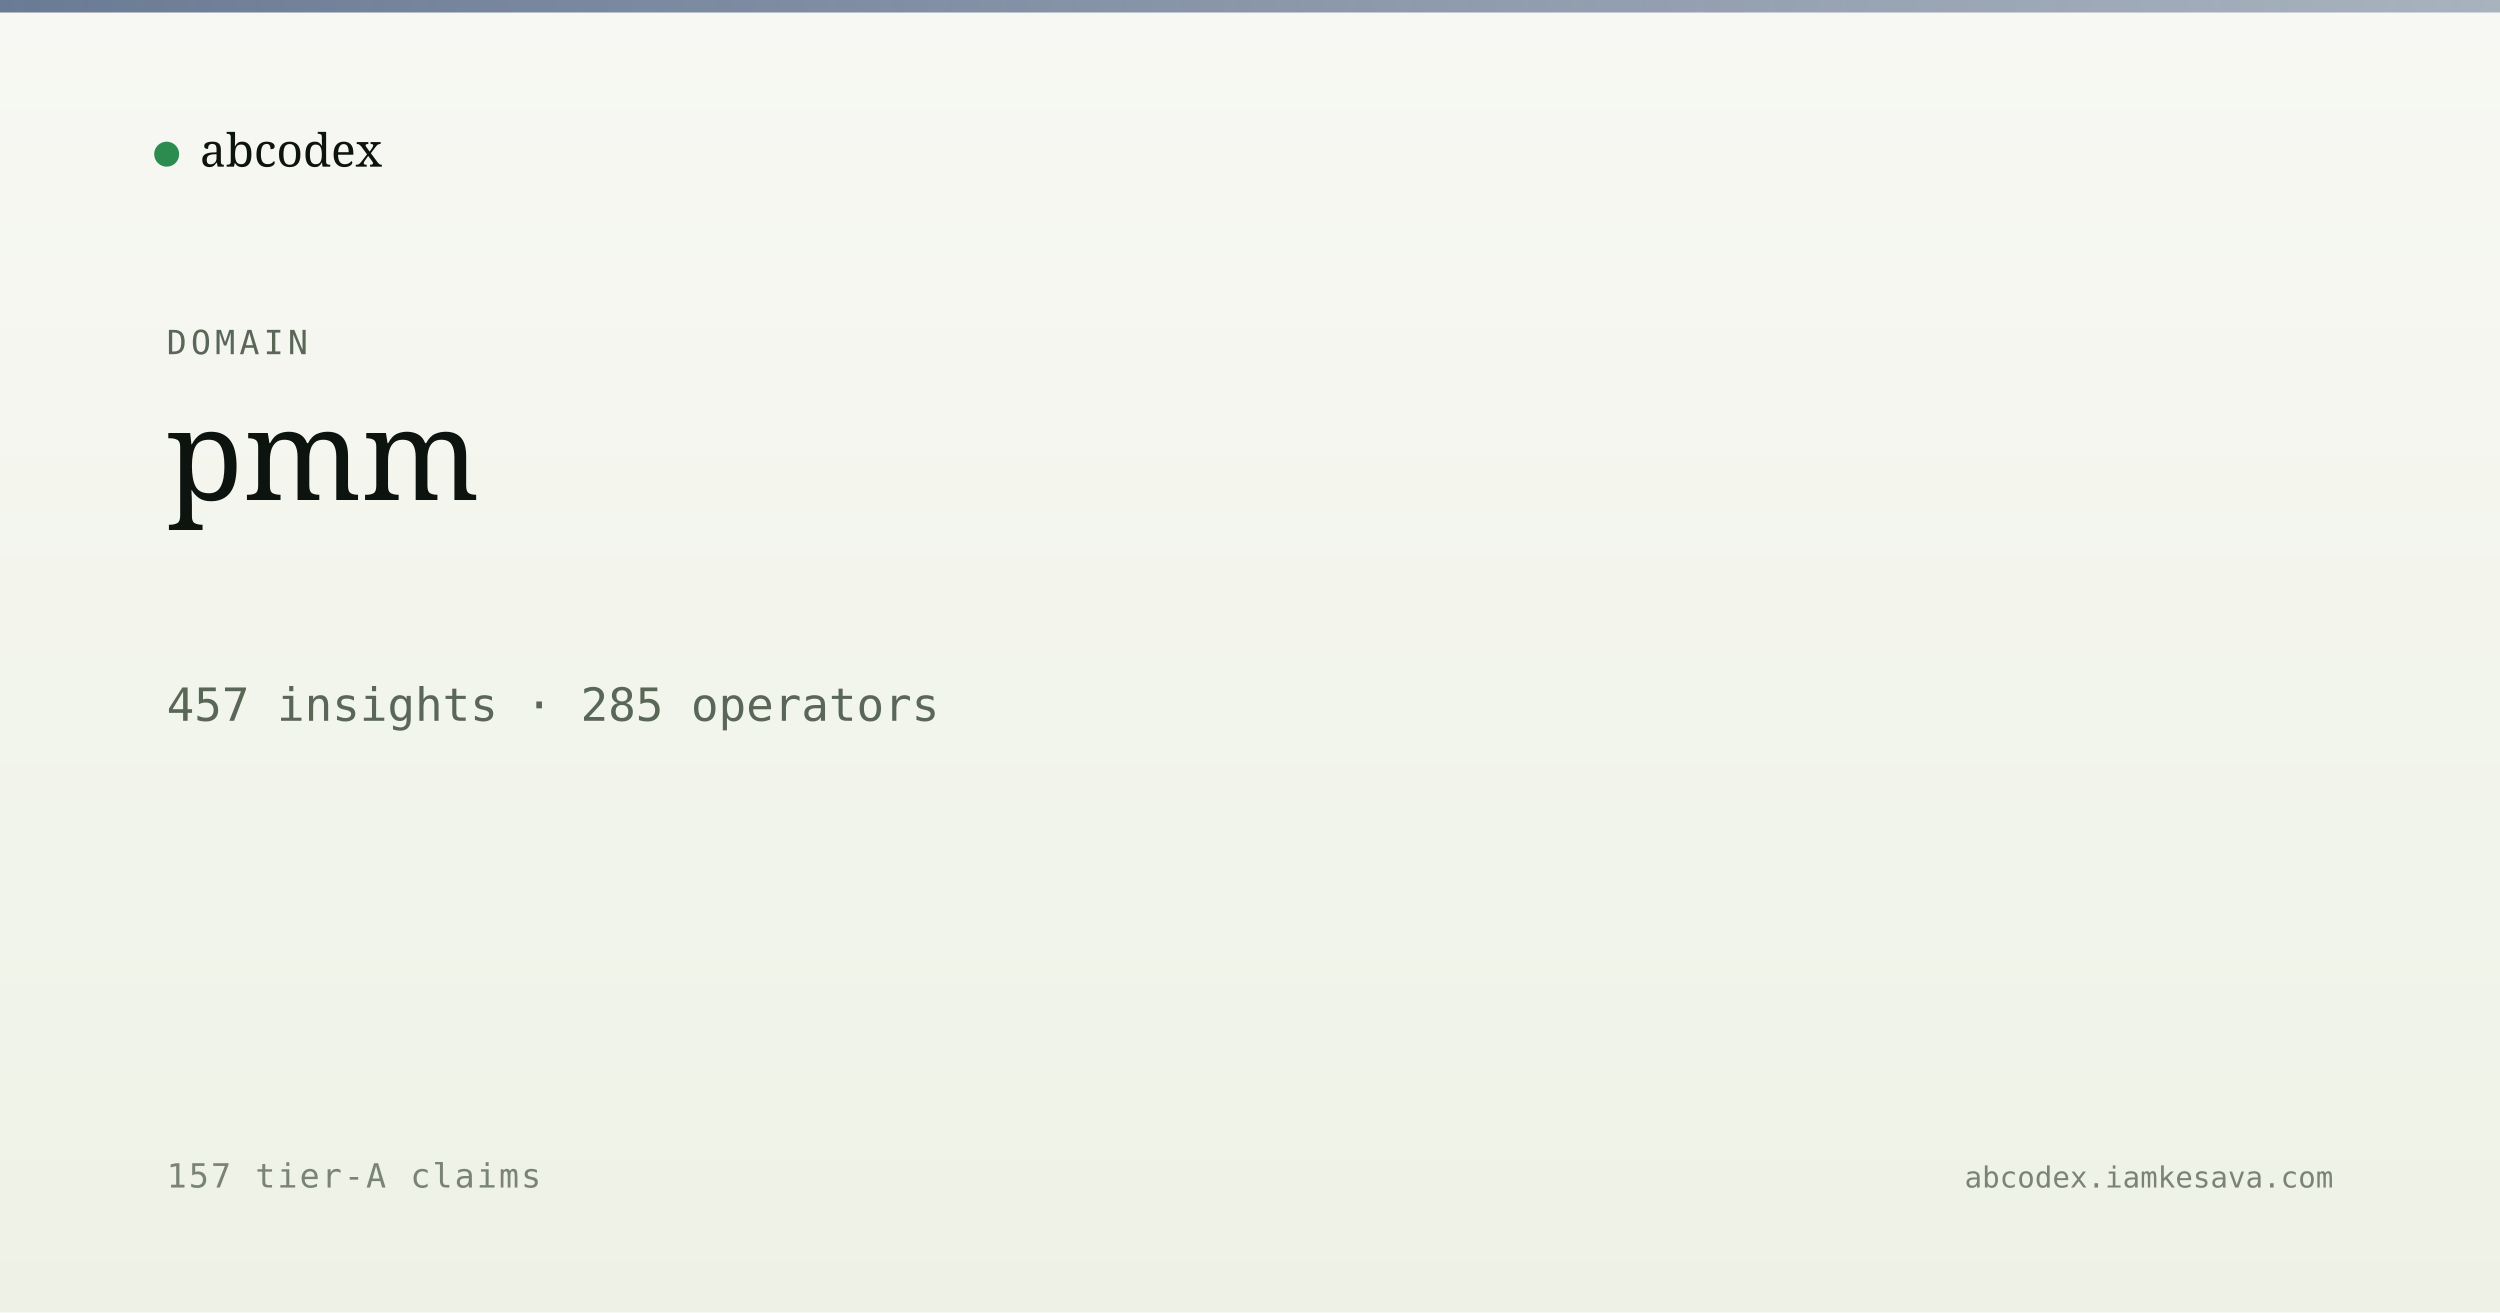
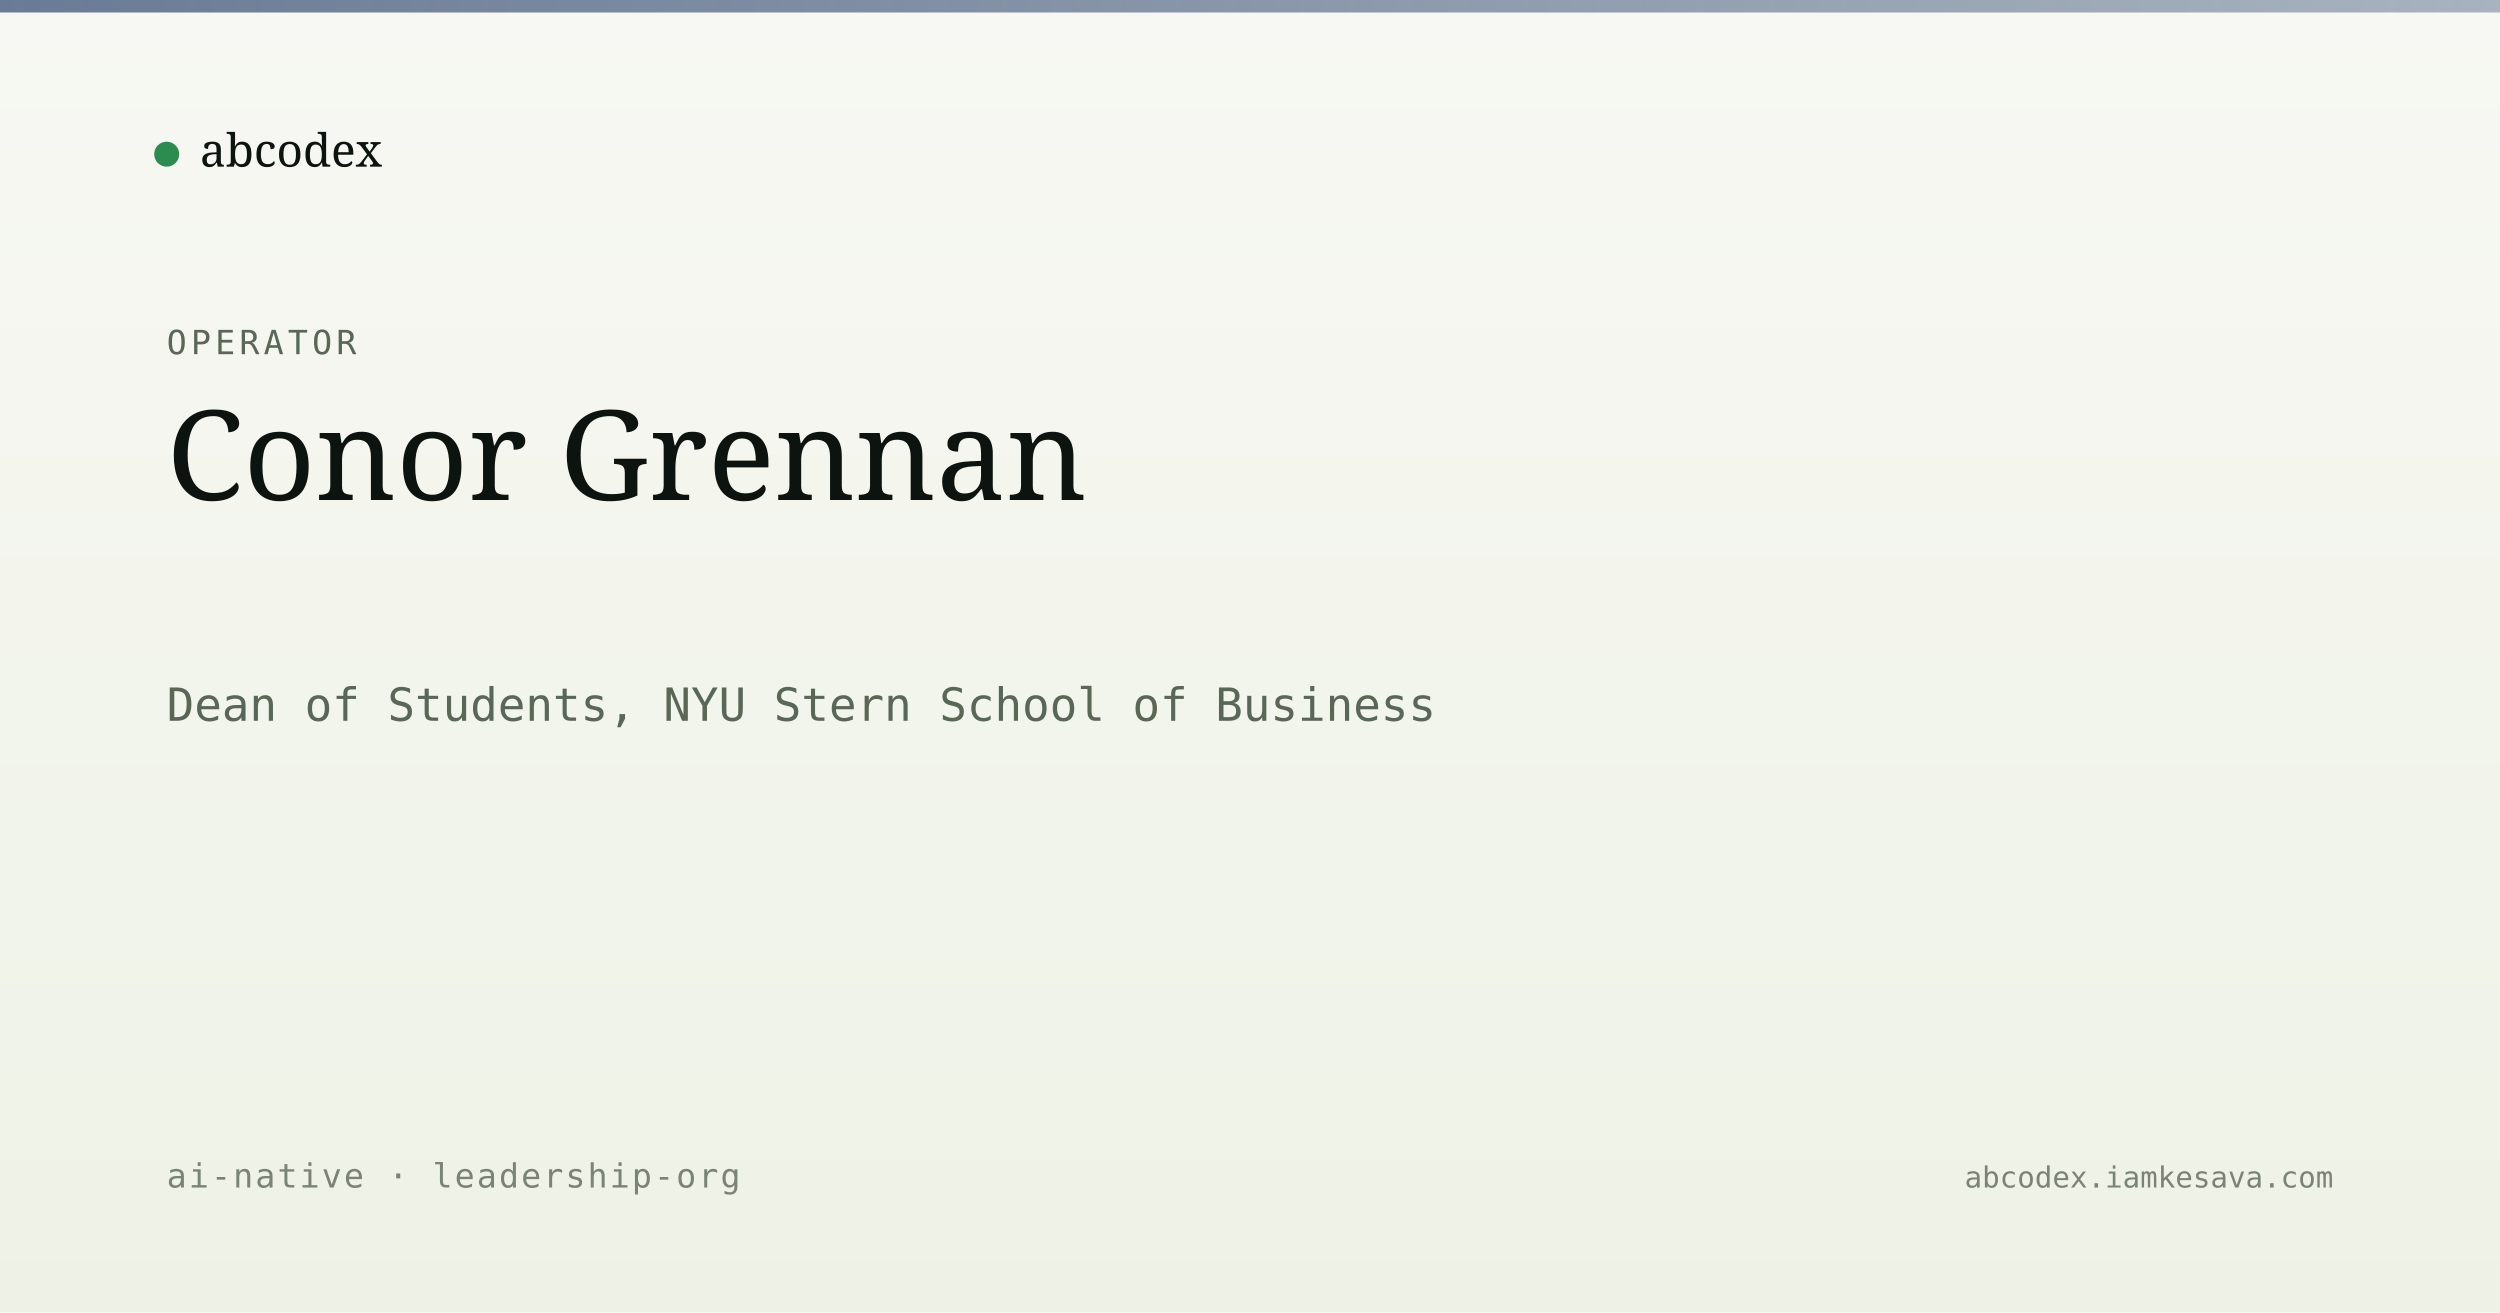
<svg xmlns="http://www.w3.org/2000/svg" viewBox="0 0 1200 630" width="1200" height="630">
  <defs>
    <linearGradient id="bg" x1="0" y1="0" x2="0" y2="1">
      <stop offset="0" stop-color="#f7f8f3" />
      <stop offset="1" stop-color="#eef2e6" />
    </linearGradient>
    <linearGradient id="band" x1="0" y1="0" x2="1" y2="0">
      <stop offset="0" stop-color="#5a6d8a" stop-opacity="0.9" />
      <stop offset="1" stop-color="#5a6d8a" stop-opacity="0.5" />
    </linearGradient>
  </defs>
  <rect width="1200" height="630" fill="url(#bg)" />
  <rect x="0" y="0" width="1200" height="6" fill="url(#band)" />
  <g transform="translate(80, 60)">
    <circle cx="0" cy="14" r="6" fill="#2c8b4f" />
    <text x="16" y="20" font-family="Newsreader, serif" font-size="22" fill="#0d1410">abcodex</text>
  </g>
-   <text x="80" y="170" font-family="JetBrains Mono, monospace" font-size="16" fill="#5a6757" letter-spacing="2">DOMAIN</text>
-   <text x="80" y="240" font-family="Newsreader, serif" font-size="60" font-weight="500" fill="#0d1410">pmm</text>
-   <text x="80" y="346" font-family="JetBrains Mono, monospace" font-size="22" fill="#5a6757">457 insights · 285 operators</text>
-   <text x="80" y="570" font-family="JetBrains Mono, monospace" font-size="16" fill="#7a8474" letter-spacing="1">157 tier-A claims</text>
+   <text x="80" y="170" font-family="JetBrains Mono, monospace" font-size="16" fill="#5a6757" letter-spacing="2">OPERATOR</text>
+   <text x="80" y="240" font-family="Newsreader, serif" font-size="60" font-weight="500" fill="#0d1410">Conor Grennan</text>
+   <text x="80" y="346" font-family="JetBrains Mono, monospace" font-size="22" fill="#5a6757">Dean of Students, NYU Stern School of Business</text>
+   <text x="80" y="570" font-family="JetBrains Mono, monospace" font-size="16" fill="#7a8474" letter-spacing="1">ai-native · leadership-org</text>
  <text x="1120" y="570" text-anchor="end" font-family="JetBrains Mono, monospace" font-size="14" fill="#7a8474">abcodex.iamkesava.com</text>
</svg>
